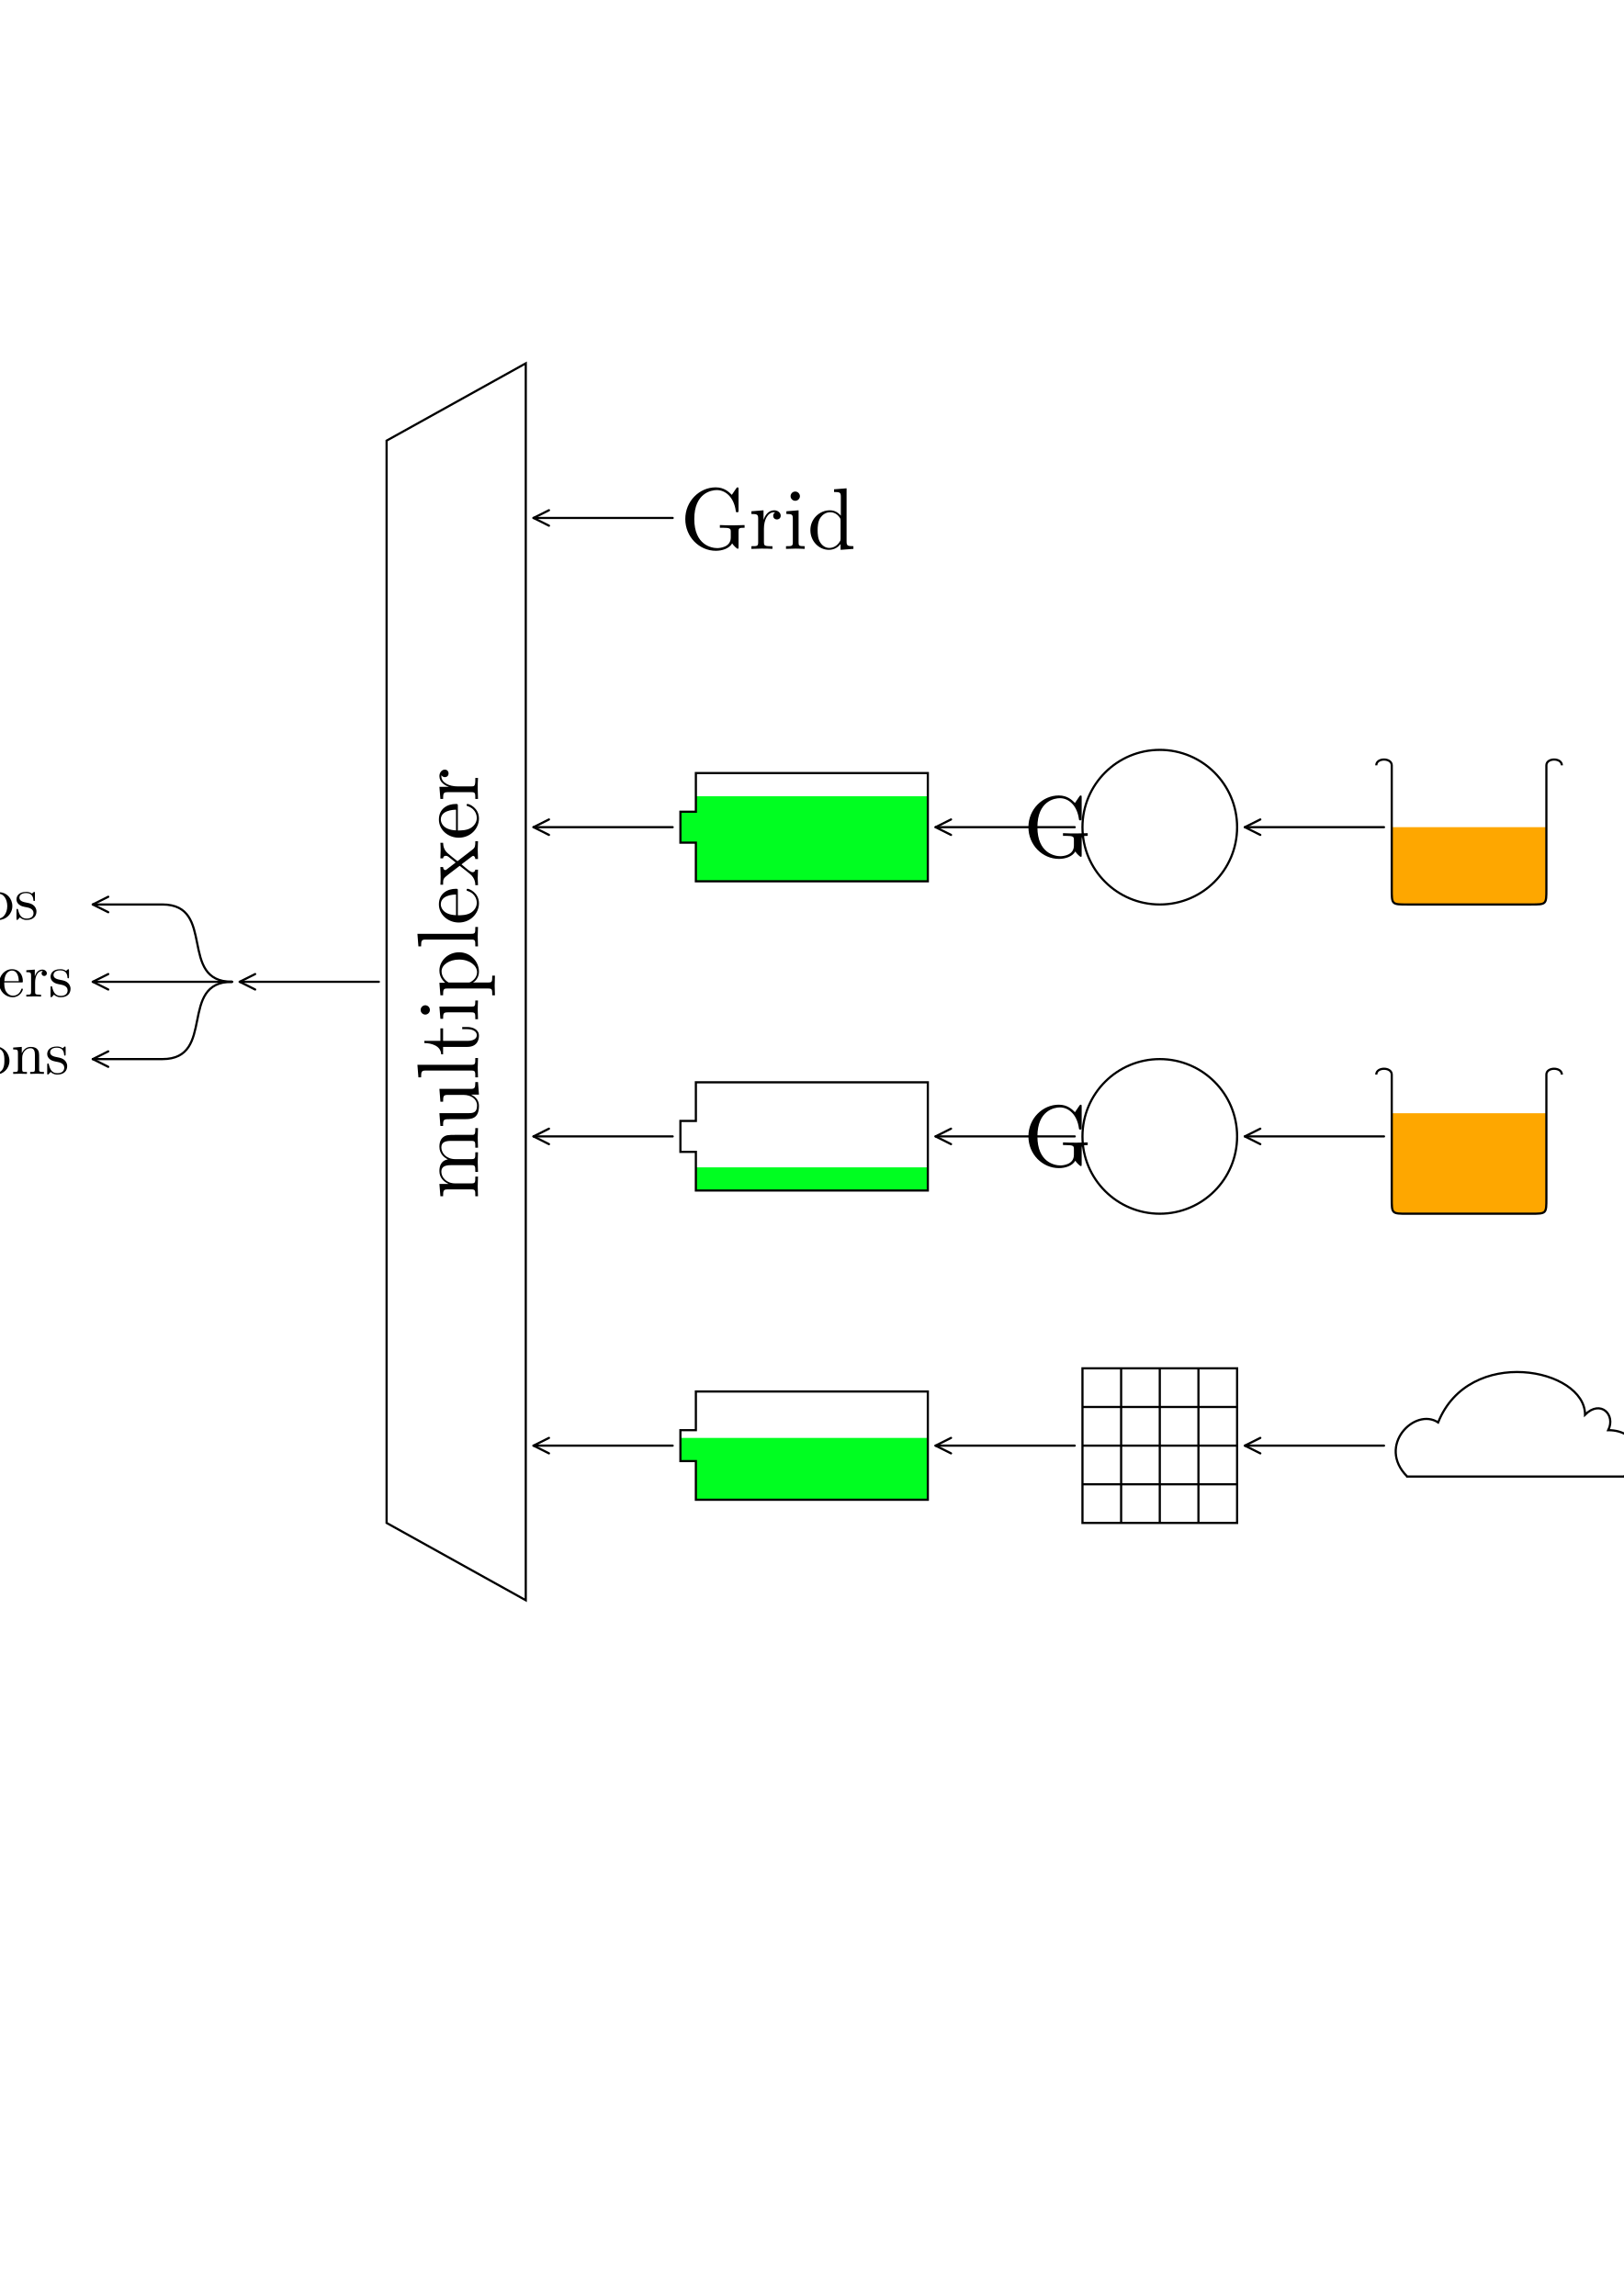
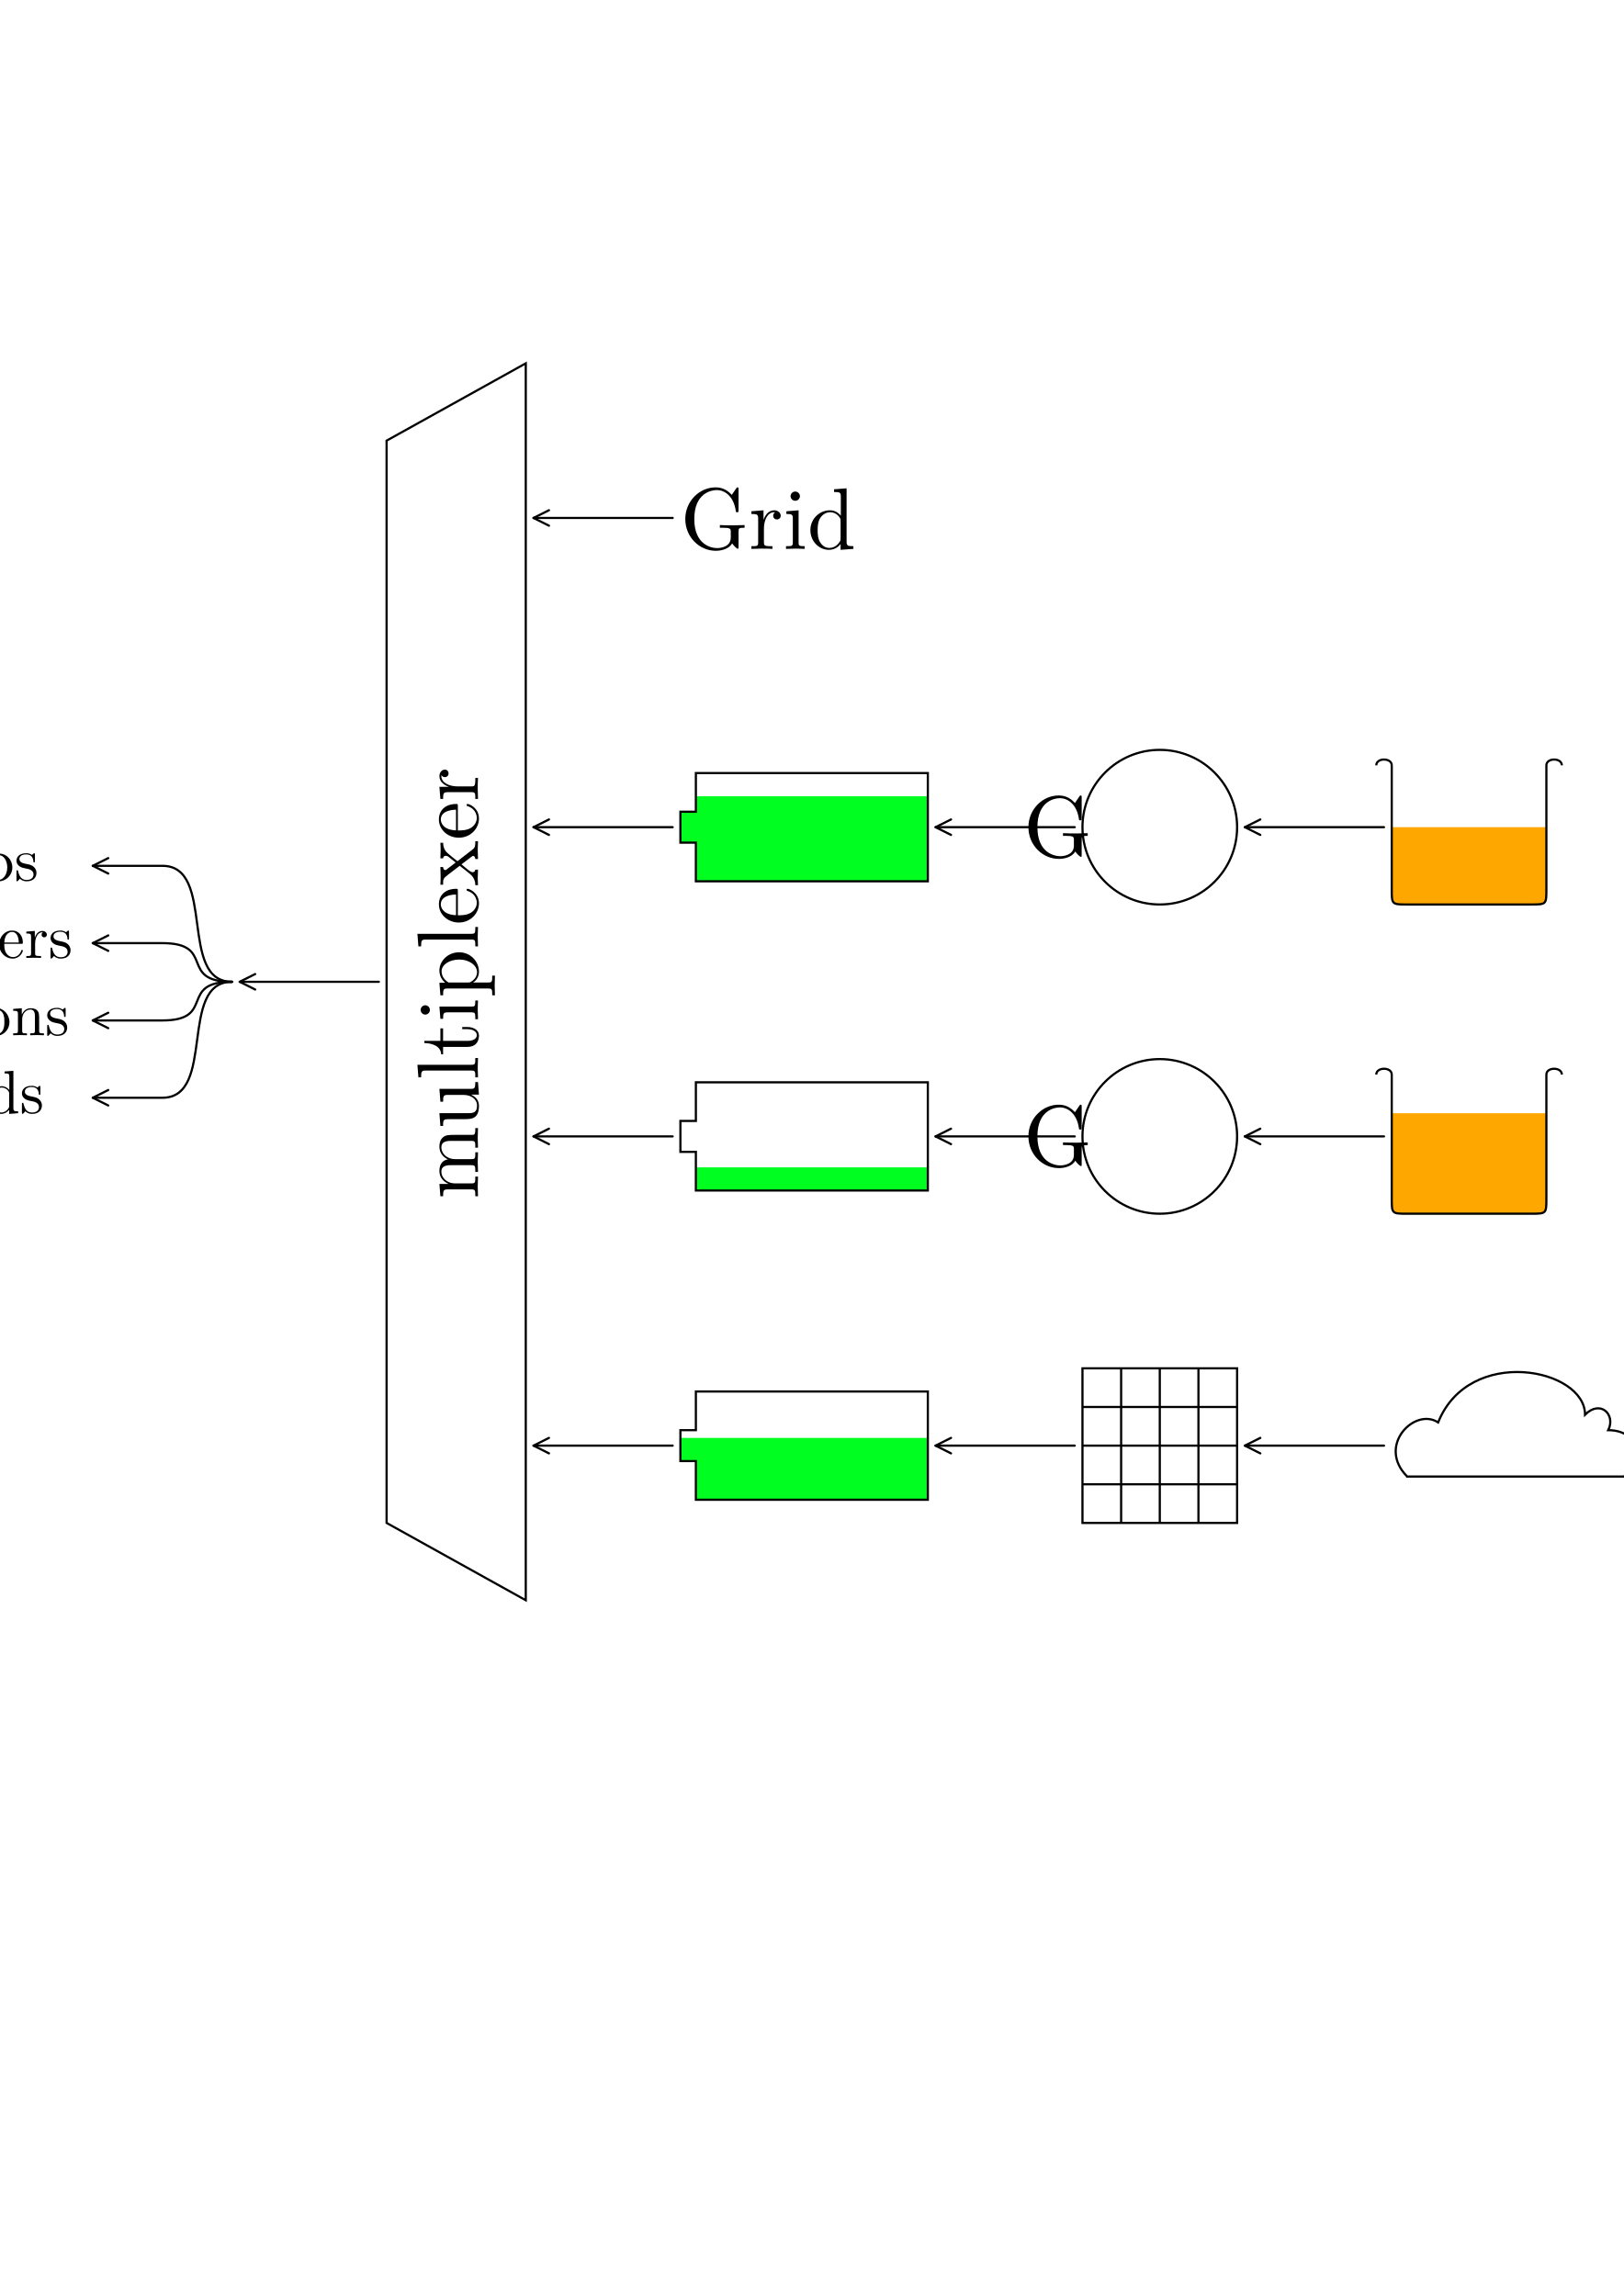
<svg xmlns="http://www.w3.org/2000/svg" width="744.094" height="1052.362" id="svg2" version="1.1">
  <defs id="defs4" />
  <g id="layer1" transform="translate(0,-2.5390623e-6)">
    <path style="fill:#fea700;fill-opacity:1;stroke:none" d="m 637.795,379.134 0,28.346 c 0,7.087 0,7.087 7.087,7.087 l 56.693,0 c 7.087,0 7.087,0 7.087,-7.087 l 0,-28.346 z" id="path2987-7" />
    <path style="fill:none;stroke:#000000;stroke-width:1px;stroke-linecap:butt;stroke-linejoin:miter;stroke-opacity:1" d="m 630.709,350.787 c 0,-3.543 7.087,-3.543 7.087,0 l 0,56.693 c 0,7.087 0,7.087 7.087,7.087 l 56.693,0 c 7.087,0 7.087,0 7.087,-7.087 l 0,-56.693 c 0,-3.543 7.087,-3.543 7.087,0" id="path2987" transform="translate(0,2.5390623e-6)" />
    <g id="g3814" transform="translate(-35.43308,-1.3937162e-5)">
      <path transform="translate(0,2.5390623e-6)" d="m 602.362,379.134 c 0,19.569 -15.864,35.433 -35.433,35.433 -19.569,0 -35.433,-15.864 -35.433,-35.433 0,-19.569 15.864,-35.433 35.433,-35.433 19.569,0 35.433,15.864 35.433,35.433 z" id="path3808" style="fill:none;stroke:#000000;stroke-opacity:1" />
      <text id="text3810" y="392.794" x="566.812" style="font-size:40px;font-style:normal;font-variant:normal;font-weight:normal;font-stretch:normal;text-align:center;line-height:125%;letter-spacing:0px;word-spacing:0px;writing-mode:lr-tb;text-anchor:middle;fill:#000000;fill-opacity:1;stroke:none;font-family:LMRoman10;-inkscape-font-specification:LMRoman10" xml:space="preserve">
        <tspan y="392.794" x="566.812" id="tspan3812">G</tspan>
      </text>
    </g>
    <g id="g3846" transform="translate(-70.86614,-4.2332063e-6)">
      <path id="path3819-0" d="m 496.063,364.961 0,38.976 -106.299,0 0,-17.717 -7.087,0 0,-14.173 7.087,0 0,-7.087 z" style="fill:#00fe21;fill-opacity:1;stroke:none" />
      <path transform="translate(0,2.5390623e-6)" id="path3819" d="m 496.063,354.331 0,49.606 -106.299,0 0,-17.717 -7.087,0 0,-14.173 7.087,0 0,-17.717 z" style="fill:none;stroke:#000000;stroke-width:1px;stroke-linecap:butt;stroke-linejoin:miter;stroke-opacity:1" />
    </g>
    <g id="g3854">
      <path transform="translate(0,2.5390623e-6)" id="path3850" d="m 492.52,379.134 -63.78,0" style="fill:none;stroke:#000000;stroke-width:0.999;stroke-linecap:round;stroke-linejoin:round;stroke-opacity:1;stroke-miterlimit:4;stroke-dasharray:none" />
      <path transform="translate(0,2.5390623e-6)" id="path3852" d="m 435.827,375.591 -7.087,3.543 7.087,3.543" style="fill:none;stroke:#000000;stroke-width:0.999;stroke-linecap:round;stroke-linejoin:round;stroke-opacity:1;stroke-miterlimit:4;stroke-dasharray:none" />
    </g>
    <g transform="translate(141.7323,-9.2611958e-7)" id="g3854-7">
      <path transform="translate(0,2.5390623e-6)" id="path3850-7" d="m 492.52,379.134 -63.78,0" style="fill:none;stroke:#000000;stroke-width:0.999;stroke-linecap:round;stroke-linejoin:round;stroke-miterlimit:4;stroke-opacity:1;stroke-dasharray:none" />
      <path transform="translate(0,2.5390623e-6)" id="path3852-0" d="m 435.827,375.591 -7.087,3.543 7.087,3.543" style="fill:none;stroke:#000000;stroke-width:0.999;stroke-linecap:round;stroke-linejoin:round;stroke-miterlimit:4;stroke-opacity:1;stroke-dasharray:none" />
    </g>
    <g transform="translate(-184.252,-3.8395056e-6)" id="g3854-1">
      <path transform="translate(0,2.5390623e-6)" id="path3850-0" d="m 492.52,379.134 -63.78,0" style="fill:none;stroke:#000000;stroke-width:0.999;stroke-linecap:round;stroke-linejoin:round;stroke-miterlimit:4;stroke-opacity:1;stroke-dasharray:none" />
      <path transform="translate(0,2.5390623e-6)" id="path3852-8" d="m 435.827,375.591 -7.087,3.543 7.087,3.543" style="fill:none;stroke:#000000;stroke-width:0.999;stroke-linecap:round;stroke-linejoin:round;stroke-miterlimit:4;stroke-opacity:1;stroke-dasharray:none" />
    </g>
    <g id="g4222">
      <path id="path2987-7-1" d="m 637.795,510.236 0,38.976 c 0,7.087 0,7.087 7.087,7.087 l 56.693,0 c 7.087,0 7.087,0 7.087,-7.087 l 0,-38.976 z" style="fill:#fea700;fill-opacity:1;stroke:none" />
      <path id="path2987-2" d="m 630.709,492.52 c 0,-3.543 7.087,-3.543 7.087,0 l 0,56.693 c 0,7.087 0,7.087 7.087,7.087 l 56.693,0 c 7.087,0 7.087,0 7.087,-7.087 l 0,-56.693 c 0,-3.543 7.087,-3.543 7.087,0" style="fill:none;stroke:#000000;stroke-width:1px;stroke-linecap:butt;stroke-linejoin:miter;stroke-opacity:1" />
    </g>
    <g id="g3814-3" transform="translate(-35.43308,141.7323)">
      <path transform="translate(0,2.5390623e-6)" d="m 602.362,379.134 c 0,19.569 -15.864,35.433 -35.433,35.433 -19.569,0 -35.433,-15.864 -35.433,-35.433 0,-19.569 15.864,-35.433 35.433,-35.433 19.569,0 35.433,15.864 35.433,35.433 z" id="path3808-4" style="fill:none;stroke:#000000;stroke-opacity:1" />
      <text id="text3810-1" y="392.794" x="566.812" style="font-size:40px;font-style:normal;font-variant:normal;font-weight:normal;font-stretch:normal;text-align:center;line-height:125%;letter-spacing:0px;word-spacing:0px;writing-mode:lr-tb;text-anchor:middle;fill:#000000;fill-opacity:1;stroke:none;font-family:LMRoman10;-inkscape-font-specification:LMRoman10" xml:space="preserve">
        <tspan y="392.794" x="566.812" id="tspan3812-3">G</tspan>
      </text>
    </g>
    <g id="g4228">
      <path id="path3819-0-2" d="m 425.197,535.039 0,10.63 -106.299,0 c 0,-3.543 0,-7.087 0,-10.63 z" style="fill:#00fe21;fill-opacity:1;stroke:none" />
      <path id="path3819-9" d="m 425.197,496.063 0,49.606 -106.299,0 0,-17.717 -7.087,0 0,-14.173 7.087,0 0,-17.717 z" style="fill:none;stroke:#000000;stroke-width:1px;stroke-linecap:butt;stroke-linejoin:miter;stroke-opacity:1" />
    </g>
    <g transform="translate(7.9370084e-7,141.7323)" id="g3854-2">
      <path transform="translate(0,2.5390623e-6)" id="path3850-1" d="m 492.52,379.134 -63.78,0" style="fill:none;stroke:#000000;stroke-width:0.999;stroke-linecap:round;stroke-linejoin:round;stroke-miterlimit:4;stroke-opacity:1;stroke-dasharray:none" />
      <path transform="translate(0,2.5390623e-6)" id="path3852-6" d="m 435.827,375.591 -7.087,3.543 7.087,3.543" style="fill:none;stroke:#000000;stroke-width:0.999;stroke-linecap:round;stroke-linejoin:round;stroke-miterlimit:4;stroke-opacity:1;stroke-dasharray:none" />
    </g>
    <g transform="translate(141.7323,141.7323)" id="g3854-7-3">
      <path transform="translate(0,2.5390623e-6)" id="path3850-7-6" d="m 492.52,379.134 -63.78,0" style="fill:none;stroke:#000000;stroke-width:0.999;stroke-linecap:round;stroke-linejoin:round;stroke-miterlimit:4;stroke-opacity:1;stroke-dasharray:none" />
      <path transform="translate(0,2.5390623e-6)" id="path3852-0-4" d="m 435.827,375.591 -7.087,3.543 7.087,3.543" style="fill:none;stroke:#000000;stroke-width:0.999;stroke-linecap:round;stroke-linejoin:round;stroke-miterlimit:4;stroke-opacity:1;stroke-dasharray:none" />
    </g>
    <g transform="translate(-184.252,141.7323)" id="g3854-1-1">
      <path transform="translate(0,2.5390623e-6)" id="path3850-0-0" d="m 492.52,379.134 -63.78,0" style="fill:none;stroke:#000000;stroke-width:0.999;stroke-linecap:round;stroke-linejoin:round;stroke-miterlimit:4;stroke-opacity:1;stroke-dasharray:none" />
      <path transform="translate(0,2.5390623e-6)" id="path3852-8-8" d="m 435.827,375.591 -7.087,3.543 7.087,3.543" style="fill:none;stroke:#000000;stroke-width:0.999;stroke-linecap:round;stroke-linejoin:round;stroke-miterlimit:4;stroke-opacity:1;stroke-dasharray:none" />
    </g>
    <g id="g4234">
      <path id="path3819-0-2-8" d="m 425.197,659.055 0,28.346 -106.299,0 0,-17.717 -7.087,0 -1e-5,-10.63 c 37.795,-1e-5 75.591,4e-5 113.386,0 z" style="fill:#00fe21;fill-opacity:1;stroke:none" />
      <path id="path3819-9-8" d="m 425.197,637.795 0,49.606 -106.299,0 0,-17.717 -7.087,0 0,-14.173 7.087,0 0,-17.717 z" style="fill:none;stroke:#000000;stroke-width:1px;stroke-linecap:butt;stroke-linejoin:miter;stroke-opacity:1" />
    </g>
    <g transform="translate(7.4379685e-7,283.4646)" id="g3854-2-8">
      <path transform="translate(0,2.5390623e-6)" id="path3850-1-5" d="m 492.52,379.134 -63.78,0" style="fill:none;stroke:#000000;stroke-width:0.999;stroke-linecap:round;stroke-linejoin:round;stroke-miterlimit:4;stroke-opacity:1;stroke-dasharray:none" />
      <path transform="translate(0,2.5390623e-6)" id="path3852-6-0" d="m 435.827,375.591 -7.087,3.543 7.087,3.543" style="fill:none;stroke:#000000;stroke-width:0.999;stroke-linecap:round;stroke-linejoin:round;stroke-miterlimit:4;stroke-opacity:1;stroke-dasharray:none" />
    </g>
    <g transform="translate(-184.252,283.4646)" id="g3854-1-1-1">
      <path transform="translate(0,2.5390623e-6)" id="path3850-0-0-5" d="m 492.52,379.134 -63.78,0" style="fill:none;stroke:#000000;stroke-width:0.999;stroke-linecap:round;stroke-linejoin:round;stroke-miterlimit:4;stroke-opacity:1;stroke-dasharray:none" />
      <path transform="translate(0,2.5390623e-6)" id="path3852-8-8-9" d="m 435.827,375.591 -7.087,3.543 7.087,3.543" style="fill:none;stroke:#000000;stroke-width:0.999;stroke-linecap:round;stroke-linejoin:round;stroke-miterlimit:4;stroke-opacity:1;stroke-dasharray:none" />
    </g>
    <path style="fill:none;stroke:#000000;stroke-width:1px;stroke-linecap:butt;stroke-linejoin:miter;stroke-opacity:1" d="m 240.945,166.535 0,566.929 -63.78,-35.433 0,-496.063 z" id="path4016" transform="translate(0,2.5390623e-6)" />
    <text xml:space="preserve" style="font-size:40px;font-style:normal;font-variant:normal;font-weight:normal;font-stretch:normal;text-align:start;line-height:125%;letter-spacing:0px;word-spacing:0px;writing-mode:lr-tb;text-anchor:start;fill:#000000;fill-opacity:1;stroke:none;font-family:LMRoman10;-inkscape-font-specification:LMRoman10" x="-549.561" y="219.055" id="text4018" transform="matrix(0,-1,1,0,0,0)">
      <tspan id="tspan4020" x="-549.561" y="219.055">multiplexer</tspan>
    </text>
    <path style="fill:none;stroke:#000000;stroke-width:1px;stroke-linecap:butt;stroke-linejoin:miter;stroke-opacity:1" d="m 644.882,676.772 99.213,0 c 10.63,-7.087 7.087,-21.26 -7.087,-21.26 3.543,-7.087 -3.543,-14.173 -10.63,-7.087 0,-21.26 -53.15,-31.89 -67.323,3.543 -10.63,-7.087 -28.346,10.63 -14.173,24.803 z" id="path4022" />
    <g id="g4114" transform="matrix(0.9781476,-0.2079117,0.2079117,0.9781476,-59.30462,200.2943)">
      <path transform="translate(0,2.5390623e-6)" d="m 807.874,641.339 c 0,7.828 -6.346,14.173 -14.173,14.173 -7.828,0 -14.173,-6.346 -14.173,-14.173 0,-7.828 6.346,-14.173 14.173,-14.173 7.828,0 14.173,6.346 14.173,14.173 z" id="path4024" style="fill:none;stroke:#000000;stroke-opacity:1" />
      <g id="g4063">
        <path style="fill:none;stroke:#000000;stroke-width:1px;stroke-linecap:butt;stroke-linejoin:miter;stroke-opacity:1" d="m 793.701,623.622 0,-10.63" id="path4026" />
        <path style="fill:none;stroke:#000000;stroke-width:1px;stroke-linecap:butt;stroke-linejoin:miter;stroke-opacity:1" d="m 793.701,659.055 0,10.63" id="path4028" />
        <path style="fill:none;stroke:#000000;stroke-width:1px;stroke-linecap:butt;stroke-linejoin:miter;stroke-opacity:1" d="m 775.984,641.339 -10.63,0" id="path4026-3" />
        <path style="fill:none;stroke:#000000;stroke-width:1px;stroke-linecap:butt;stroke-linejoin:miter;stroke-opacity:1" d="m 811.417,641.339 10.63,0" id="path4028-9" />
      </g>
      <g id="g4063-4" transform="matrix(0.8660254,-0.5,0.5,0.8660254,-214.3335,482.7735)">
        <path style="fill:none;stroke:#000000;stroke-width:1px;stroke-linecap:butt;stroke-linejoin:miter;stroke-opacity:1" d="m 793.701,623.622 0,-10.63" id="path4026-9" />
        <path style="fill:none;stroke:#000000;stroke-width:1px;stroke-linecap:butt;stroke-linejoin:miter;stroke-opacity:1" d="m 793.701,659.055 0,10.63" id="path4028-2" />
        <path style="fill:none;stroke:#000000;stroke-width:1px;stroke-linecap:butt;stroke-linejoin:miter;stroke-opacity:1" d="m 775.984,641.339 -10.63,0" id="path4026-3-0" />
        <path style="fill:none;stroke:#000000;stroke-width:1px;stroke-linecap:butt;stroke-linejoin:miter;stroke-opacity:1" d="m 811.417,641.339 10.63,0" id="path4028-9-7" />
      </g>
      <g id="g4063-49" transform="matrix(0.5,-0.8660254,0.8660254,0.5,-158.5651,1008.034)">
        <path style="fill:none;stroke:#000000;stroke-width:1px;stroke-linecap:butt;stroke-linejoin:miter;stroke-opacity:1" d="m 793.701,623.622 0,-10.63" id="path4026-1" />
        <path style="fill:none;stroke:#000000;stroke-width:1px;stroke-linecap:butt;stroke-linejoin:miter;stroke-opacity:1" d="m 793.701,659.055 0,10.63" id="path4028-8" />
        <path style="fill:none;stroke:#000000;stroke-width:1px;stroke-linecap:butt;stroke-linejoin:miter;stroke-opacity:1" d="m 775.984,641.339 -10.63,0" id="path4026-3-7" />
        <path style="fill:none;stroke:#000000;stroke-width:1px;stroke-linecap:butt;stroke-linejoin:miter;stroke-opacity:1" d="m 811.417,641.339 10.63,0" id="path4028-9-74" />
      </g>
    </g>
    <g transform="translate(141.7323,283.4646)" id="g3854-7-3-1">
      <path transform="translate(0,2.5390623e-6)" id="path3850-7-6-8" d="m 492.52,379.134 -63.78,0" style="fill:none;stroke:#000000;stroke-width:0.999;stroke-linecap:round;stroke-linejoin:round;stroke-miterlimit:4;stroke-opacity:1;stroke-dasharray:none" />
      <path transform="translate(0,2.5390623e-6)" id="path3852-0-4-7" d="m 435.827,375.591 -7.087,3.543 7.087,3.543" style="fill:none;stroke:#000000;stroke-width:0.999;stroke-linecap:round;stroke-linejoin:round;stroke-miterlimit:4;stroke-opacity:1;stroke-dasharray:none" />
    </g>
    <g transform="translate(325.9842,283.4646)" id="g3854-7-3-1-1">
      <path transform="translate(0,2.5390623e-6)" id="path3850-7-6-8-8" d="m 492.52,379.134 -63.78,0" style="fill:none;stroke:#000000;stroke-width:0.999;stroke-linecap:round;stroke-linejoin:round;stroke-miterlimit:4;stroke-opacity:1;stroke-dasharray:none" />
      <path transform="translate(0,2.5390623e-6)" id="path3852-0-4-7-3" d="m 435.827,375.591 -7.087,3.543 7.087,3.543" style="fill:none;stroke:#000000;stroke-width:0.999;stroke-linecap:round;stroke-linejoin:round;stroke-miterlimit:4;stroke-opacity:1;stroke-dasharray:none" />
    </g>
    <g id="g4213">
      <path transform="translate(0,2.5390623e-6)" id="path4199" d="m 496.063,627.165 0,70.866 70.866,0 0,-70.866 z" style="fill:none;stroke:#000000;stroke-width:1px;stroke-linecap:butt;stroke-linejoin:miter;stroke-opacity:1" />
      <path transform="translate(0,2.5390623e-6)" id="path4201" d="m 531.496,627.165 0,70.866" style="fill:none;stroke:#000000;stroke-width:1px;stroke-linecap:butt;stroke-linejoin:miter;stroke-opacity:1" />
      <path transform="translate(0,2.5390623e-6)" id="path4203" d="m 549.213,627.165 0,70.866" style="fill:none;stroke:#000000;stroke-width:1px;stroke-linecap:butt;stroke-linejoin:miter;stroke-opacity:1" />
      <path transform="translate(0,2.5390623e-6)" id="path4205" d="m 513.78,627.165 0,70.866" style="fill:none;stroke:#000000;stroke-width:1px;stroke-linecap:butt;stroke-linejoin:miter;stroke-opacity:1" />
      <path transform="translate(0,2.5390623e-6)" id="path4207" d="m 496.063,662.598 70.866,0" style="fill:none;stroke:#000000;stroke-width:1px;stroke-linecap:butt;stroke-linejoin:miter;stroke-opacity:1" />
      <path transform="translate(0,2.5390623e-6)" id="path4209" d="m 496.063,644.882 70.866,0" style="fill:none;stroke:#000000;stroke-width:1px;stroke-linecap:butt;stroke-linejoin:miter;stroke-opacity:1" />
      <path transform="translate(0,2.5390623e-6)" id="path4211" d="m 496.063,680.315 70.866,0" style="fill:none;stroke:#000000;stroke-width:1px;stroke-linecap:butt;stroke-linejoin:miter;stroke-opacity:1" />
    </g>
    <g transform="translate(-318.8976,70.86614)" id="g3854-1-1-9">
      <path transform="translate(0,2.5390623e-6)" id="path3850-0-0-0" d="m 492.52,379.134 -63.78,0" style="fill:none;stroke:#000000;stroke-width:0.999;stroke-linecap:round;stroke-linejoin:round;stroke-miterlimit:4;stroke-opacity:1;stroke-dasharray:none" />
      <path transform="translate(0,2.5390623e-6)" id="path3852-8-8-4" d="m 435.827,375.591 -7.087,3.543 7.087,3.543" style="fill:none;stroke:#000000;stroke-width:0.999;stroke-linecap:round;stroke-linejoin:round;stroke-miterlimit:4;stroke-opacity:1;stroke-dasharray:none" />
    </g>
-     <text xml:space="preserve" style="font-size:28px;font-style:normal;font-variant:normal;font-weight:normal;font-stretch:normal;text-align:start;line-height:125%;letter-spacing:0px;word-spacing:0px;writing-mode:lr-tb;text-anchor:start;fill:#000000;fill-opacity:1;stroke:none;font-family:LMRoman10;-inkscape-font-specification:LMRoman10" x="-54.046" y="421.345" id="text4262">
-       <tspan id="tspan4264" x="-54.046" y="421.345">lamps</tspan>
+     <text xml:space="preserve" style="font-size:28px;font-style:normal;font-variant:normal;font-weight:normal;font-stretch:normal;text-align:start;line-height:125%;letter-spacing:0px;word-spacing:0px;writing-mode:lr-tb;text-anchor:start;fill:#000000;fill-opacity:1;stroke:none;font-family:LMRoman10;-inkscape-font-specification:LMRoman10" x="-54.046" y="403.629" id="text4262">
+       <tspan id="tspan4264" x="-54.046" y="403.629">lamps</tspan>
    </text>
-     <g transform="translate(-386.2205,35.43307)" id="g3854-1-1-9-7">
-       <path transform="translate(0,2.5390623e-6)" id="path3850-0-0-0-0" d="m 492.52,414.567 c -24.803,0 -7.087,-35.433 -31.89,-35.433 l -31.89,0" style="fill:none;stroke:#000000;stroke-width:0.999;stroke-linecap:round;stroke-linejoin:round;stroke-miterlimit:4;stroke-opacity:1;stroke-dasharray:none" />
+     <g transform="translate(-386.2205,17.71653)" id="g3854-1-1-9-7">
+       <path transform="translate(0,2.5390623e-6)" id="path3850-0-0-0-0" d="m 492.52,432.283 c -24.803,0 -7.087,-53.15 -31.89,-53.15 l -31.89,0" style="fill:none;stroke:#000000;stroke-width:0.999;stroke-linecap:round;stroke-linejoin:round;stroke-miterlimit:4;stroke-opacity:1;stroke-dasharray:none" />
      <path transform="translate(0,2.5390623e-6)" id="path3852-8-8-4-4" d="m 435.827,375.591 -7.087,3.543 7.087,3.543" style="fill:none;stroke:#000000;stroke-width:0.999;stroke-linecap:round;stroke-linejoin:round;stroke-miterlimit:4;stroke-opacity:1;stroke-dasharray:none" />
    </g>
-     <g transform="matrix(1,0,0,-1,-386.2205,864.5669)" id="g3854-1-1-9-7-0">
-       <path transform="translate(0,2.5390623e-6)" id="path3850-0-0-0-0-6" d="m 492.52,414.567 c -24.803,0 -7.087,-35.433 -31.89,-35.433 l -31.89,0" style="fill:none;stroke:#000000;stroke-width:0.999;stroke-linecap:round;stroke-linejoin:round;stroke-miterlimit:4;stroke-opacity:1;stroke-dasharray:none" />
+     <g transform="matrix(1,0,0,-1,-386.2205,882.2834)" id="g3854-1-1-9-7-0">
+       <path transform="translate(0,2.5390623e-6)" id="path3850-0-0-0-0-6" d="m 492.52,432.283 c -24.803,0 -7.087,-53.15 -31.89,-53.15 l -31.89,0" style="fill:none;stroke:#000000;stroke-width:0.999;stroke-linecap:round;stroke-linejoin:round;stroke-miterlimit:4;stroke-opacity:1;stroke-dasharray:none" />
      <path transform="translate(0,2.5390623e-6)" id="path3852-8-8-4-4-9" d="m 435.827,375.591 -7.087,3.543 7.087,3.543" style="fill:none;stroke:#000000;stroke-width:0.999;stroke-linecap:round;stroke-linejoin:round;stroke-miterlimit:4;stroke-opacity:1;stroke-dasharray:none" />
    </g>
-     <g transform="translate(-386.2205,70.86614)" id="g3854-1-1-9-9">
-       <path transform="translate(0,2.5390623e-6)" id="path3850-0-0-0-1" d="m 492.52,379.134 -63.78,0" style="fill:none;stroke:#000000;stroke-width:0.999;stroke-linecap:round;stroke-linejoin:round;stroke-miterlimit:4;stroke-opacity:1;stroke-dasharray:none" />
-       <path transform="translate(0,2.5390623e-6)" id="path3852-8-8-4-1" d="m 435.827,375.591 -7.087,3.543 7.087,3.543" style="fill:none;stroke:#000000;stroke-width:0.999;stroke-linecap:round;stroke-linejoin:round;stroke-miterlimit:4;stroke-opacity:1;stroke-dasharray:none" />
-     </g>
-     <text xml:space="preserve" style="font-size:28px;font-style:normal;font-variant:normal;font-weight:normal;font-stretch:normal;text-align:start;line-height:125%;letter-spacing:0px;word-spacing:0px;writing-mode:lr-tb;text-anchor:start;fill:#000000;fill-opacity:1;stroke:none;font-family:LMRoman10;-inkscape-font-specification:LMRoman10" x="-54.046" y="456.779" id="text4262-6">
-       <tspan id="tspan4264-0" x="-54.046" y="456.779">heaters</tspan>
+     <text xml:space="preserve" style="font-size:28px;font-style:normal;font-variant:normal;font-weight:normal;font-stretch:normal;text-align:start;line-height:125%;letter-spacing:0px;word-spacing:0px;writing-mode:lr-tb;text-anchor:start;fill:#000000;fill-opacity:1;stroke:none;font-family:LMRoman10;-inkscape-font-specification:LMRoman10" x="-54.046" y="439.062" id="text4262-6">
+       <tspan id="tspan4264-0" x="-54.046" y="439.062">heaters</tspan>
    </text>
-     <text xml:space="preserve" style="font-size:28px;font-style:normal;font-variant:normal;font-weight:normal;font-stretch:normal;text-align:start;line-height:125%;letter-spacing:0px;word-spacing:0px;writing-mode:lr-tb;text-anchor:start;fill:#000000;fill-opacity:1;stroke:none;font-family:LMRoman10;-inkscape-font-specification:LMRoman10" x="-54.046" y="492.212" id="text4262-3">
-       <tspan id="tspan4264-8" x="-54.046" y="492.212">aircons</tspan>
+     <text xml:space="preserve" style="font-size:28px;font-style:normal;font-variant:normal;font-weight:normal;font-stretch:normal;text-align:start;line-height:125%;letter-spacing:0px;word-spacing:0px;writing-mode:lr-tb;text-anchor:start;fill:#000000;fill-opacity:1;stroke:none;font-family:LMRoman10;-inkscape-font-specification:LMRoman10" x="-54.046" y="474.495" id="text4262-3">
+       <tspan id="tspan4264-8" x="-54.046" y="474.495">aircons</tspan>
    </text>
    <g transform="translate(-184.252,-141.7323)" id="g3854-1-3">
      <path transform="translate(0,2.5390623e-6)" id="path3850-0-7" d="m 492.52,379.134 -63.78,0" style="fill:none;stroke:#000000;stroke-width:0.999;stroke-linecap:round;stroke-linejoin:round;stroke-miterlimit:4;stroke-opacity:1;stroke-dasharray:none" />
      <path transform="translate(0,2.5390623e-6)" id="path3852-8-6" d="m 435.827,375.591 -7.087,3.543 7.087,3.543" style="fill:none;stroke:#000000;stroke-width:0.999;stroke-linecap:round;stroke-linejoin:round;stroke-miterlimit:4;stroke-opacity:1;stroke-dasharray:none" />
    </g>
    <text xml:space="preserve" style="font-size:40px;font-style:normal;font-variant:normal;font-weight:normal;font-stretch:normal;text-align:start;line-height:125%;letter-spacing:0px;word-spacing:0px;writing-mode:lr-tb;text-anchor:start;fill:#000000;fill-opacity:1;stroke:none;font-family:LMRoman10;-inkscape-font-specification:LMRoman10" x="311.811" y="251.575" id="text3810-2">
      <tspan id="tspan3812-8" x="311.811" y="251.575">Grid</tspan>
    </text>
+     <text xml:space="preserve" style="font-size:28px;font-style:normal;font-variant:normal;font-weight:normal;font-stretch:normal;text-align:start;line-height:125%;letter-spacing:0px;word-spacing:0px;writing-mode:lr-tb;text-anchor:start;fill:#000000;fill-opacity:1;stroke:none;font-family:LMRoman10;-inkscape-font-specification:LMRoman10" x="-53.15" y="510.236" id="text4262-3-5">
+       <tspan id="tspan4264-8-5" x="-53.15" y="510.236">blinds</tspan>
+     </text>
+     <g transform="translate(-386.2205,53.14961)" id="g3854-1-1-9-7-2">
+       <path transform="translate(0,2.5390623e-6)" id="path3850-0-0-0-0-2" d="m 492.52,396.85 c -24.803,0 -7.087,-17.717 -31.89,-17.717 l -31.89,0" style="fill:none;stroke:#000000;stroke-width:0.999;stroke-linecap:round;stroke-linejoin:round;stroke-miterlimit:4;stroke-opacity:1;stroke-dasharray:none" />
+       <path transform="translate(0,2.5390623e-6)" id="path3852-8-8-4-4-3" d="m 435.827,375.591 -7.087,3.543 7.087,3.543" style="fill:none;stroke:#000000;stroke-width:0.999;stroke-linecap:round;stroke-linejoin:round;stroke-miterlimit:4;stroke-opacity:1;stroke-dasharray:none" />
+     </g>
+     <g transform="matrix(1,0,0,-1,-386.2205,846.8504)" id="g3854-1-1-9-7-0-8">
+       <path transform="translate(0,2.5390623e-6)" id="path3850-0-0-0-0-6-7" d="m 492.52,396.85 c -24.803,0 -7.087,-17.717 -31.89,-17.717 l -31.89,0" style="fill:none;stroke:#000000;stroke-width:0.999;stroke-linecap:round;stroke-linejoin:round;stroke-miterlimit:4;stroke-opacity:1;stroke-dasharray:none" />
+       <path transform="translate(0,2.5390623e-6)" id="path3852-8-8-4-4-9-1" d="m 435.827,375.591 -7.087,3.543 7.087,3.543" style="fill:none;stroke:#000000;stroke-width:0.999;stroke-linecap:round;stroke-linejoin:round;stroke-miterlimit:4;stroke-opacity:1;stroke-dasharray:none" />
+     </g>
  </g>
</svg>
